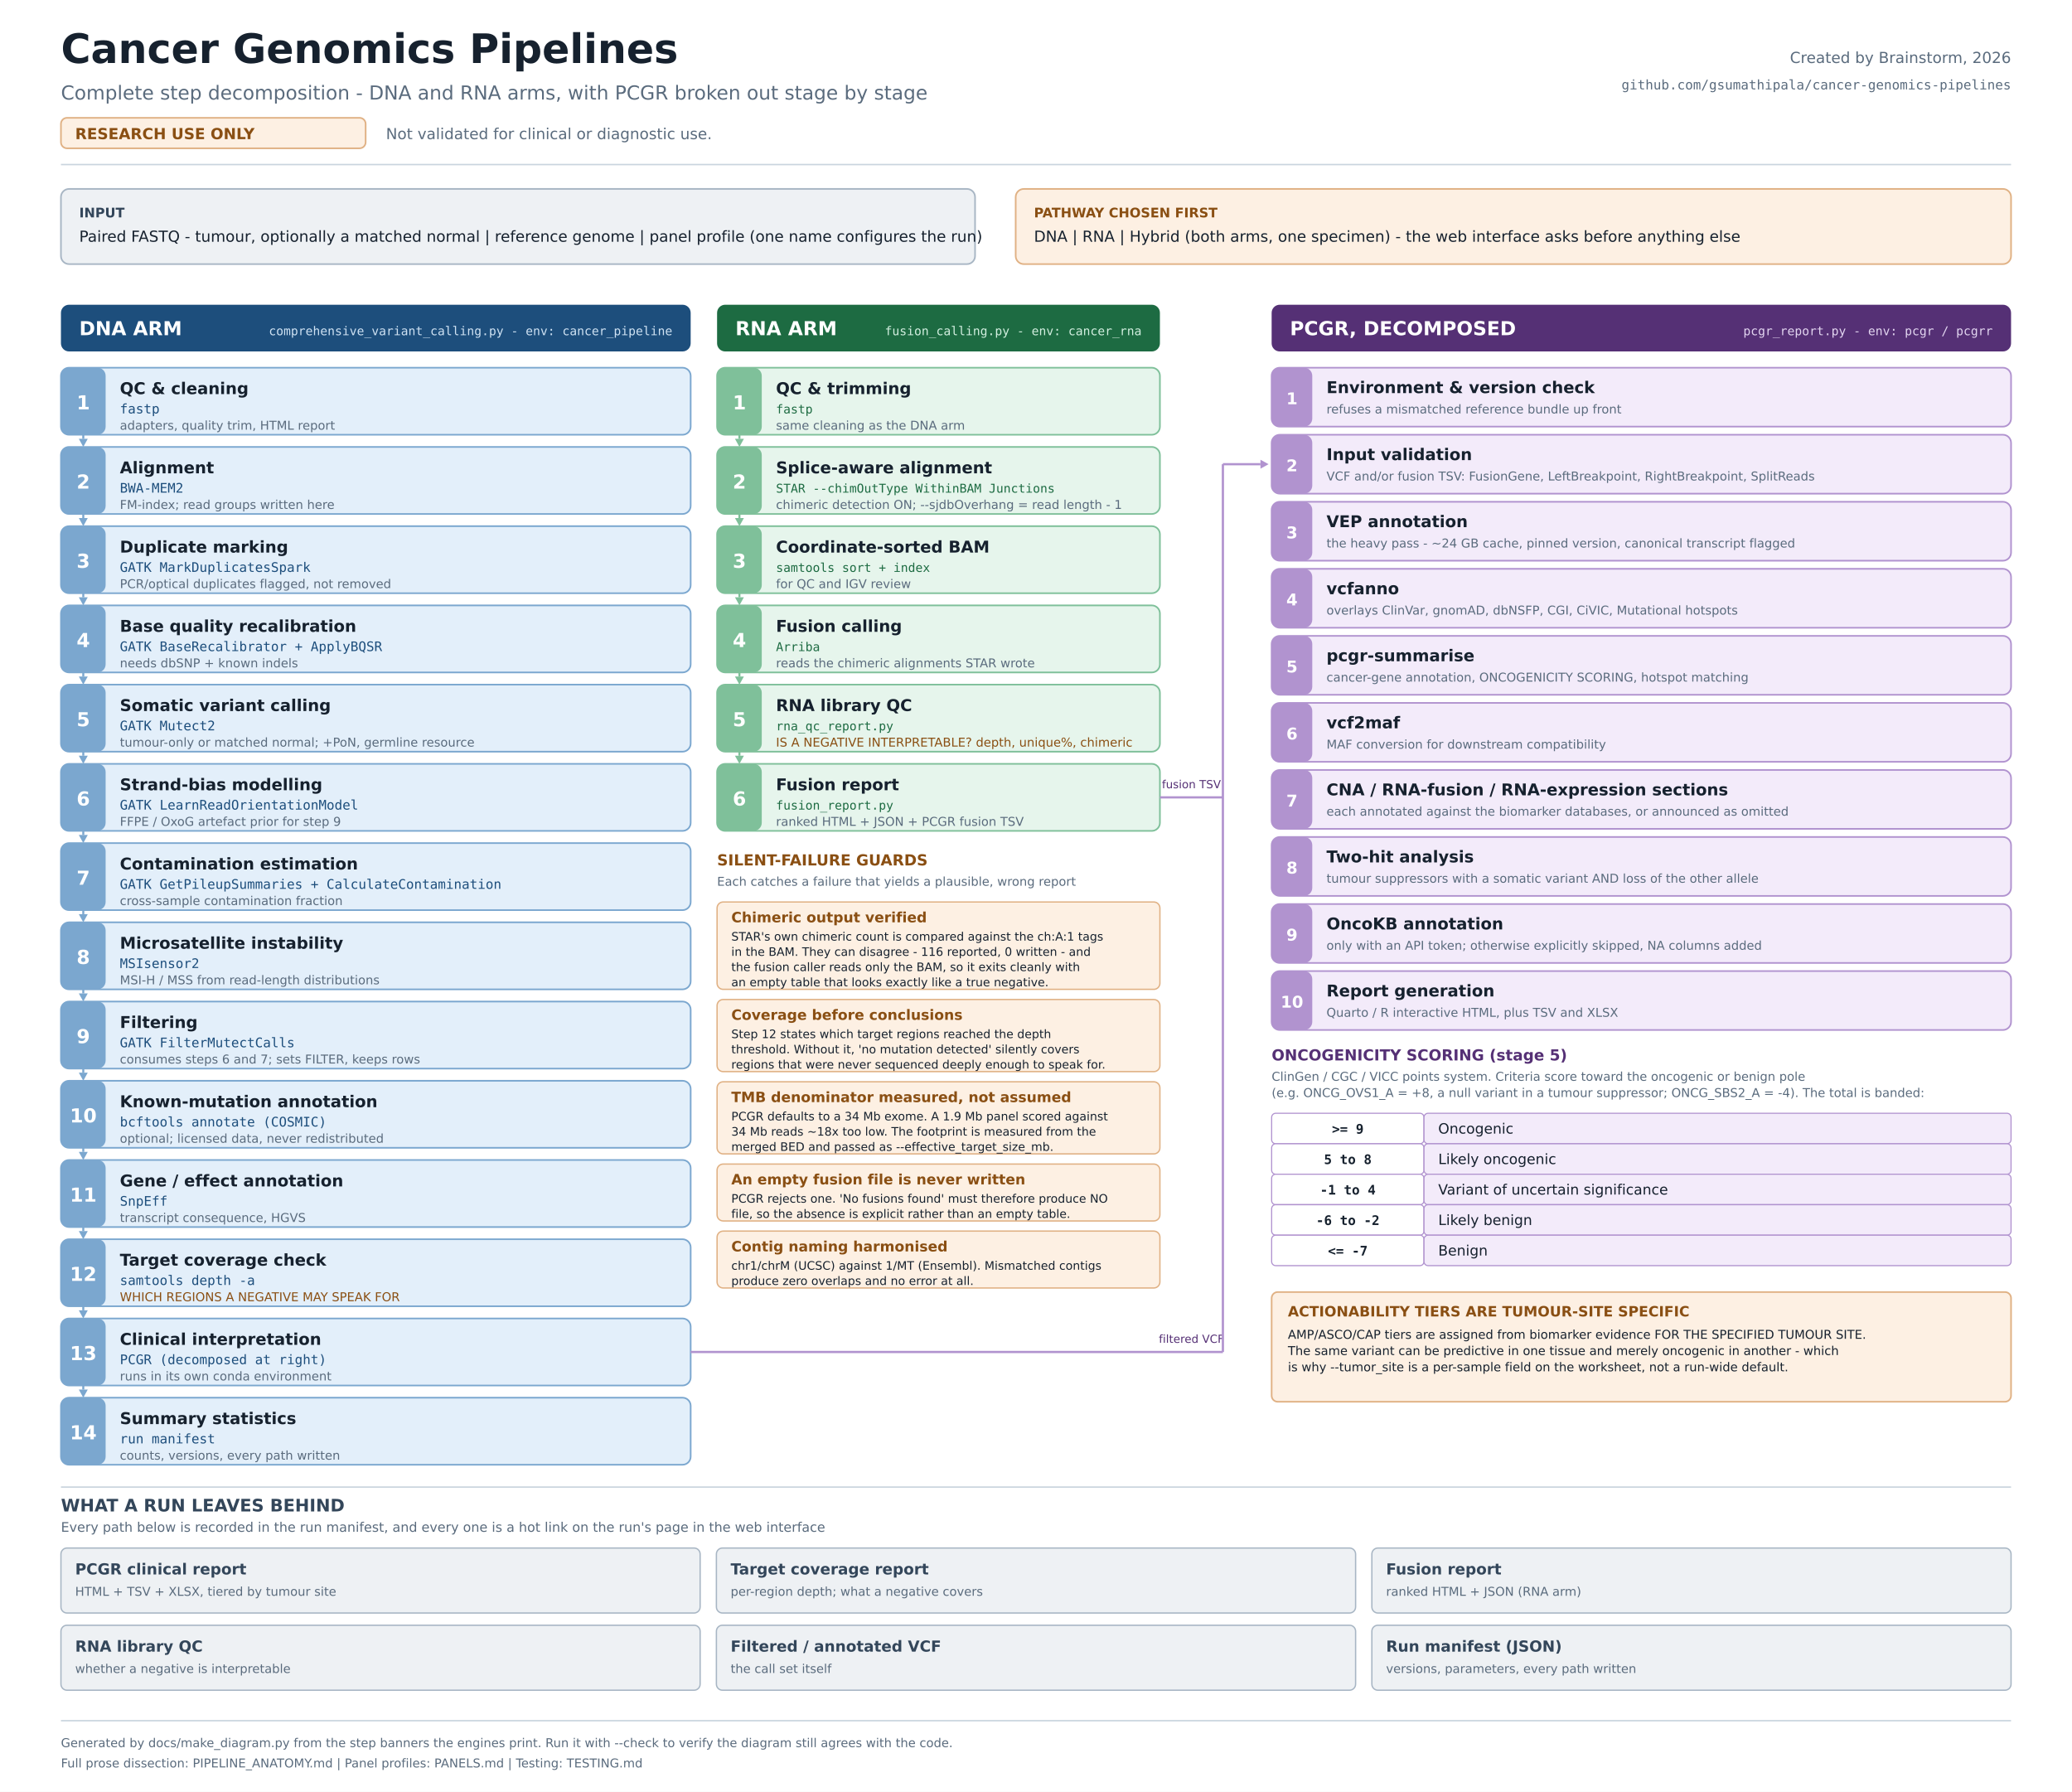
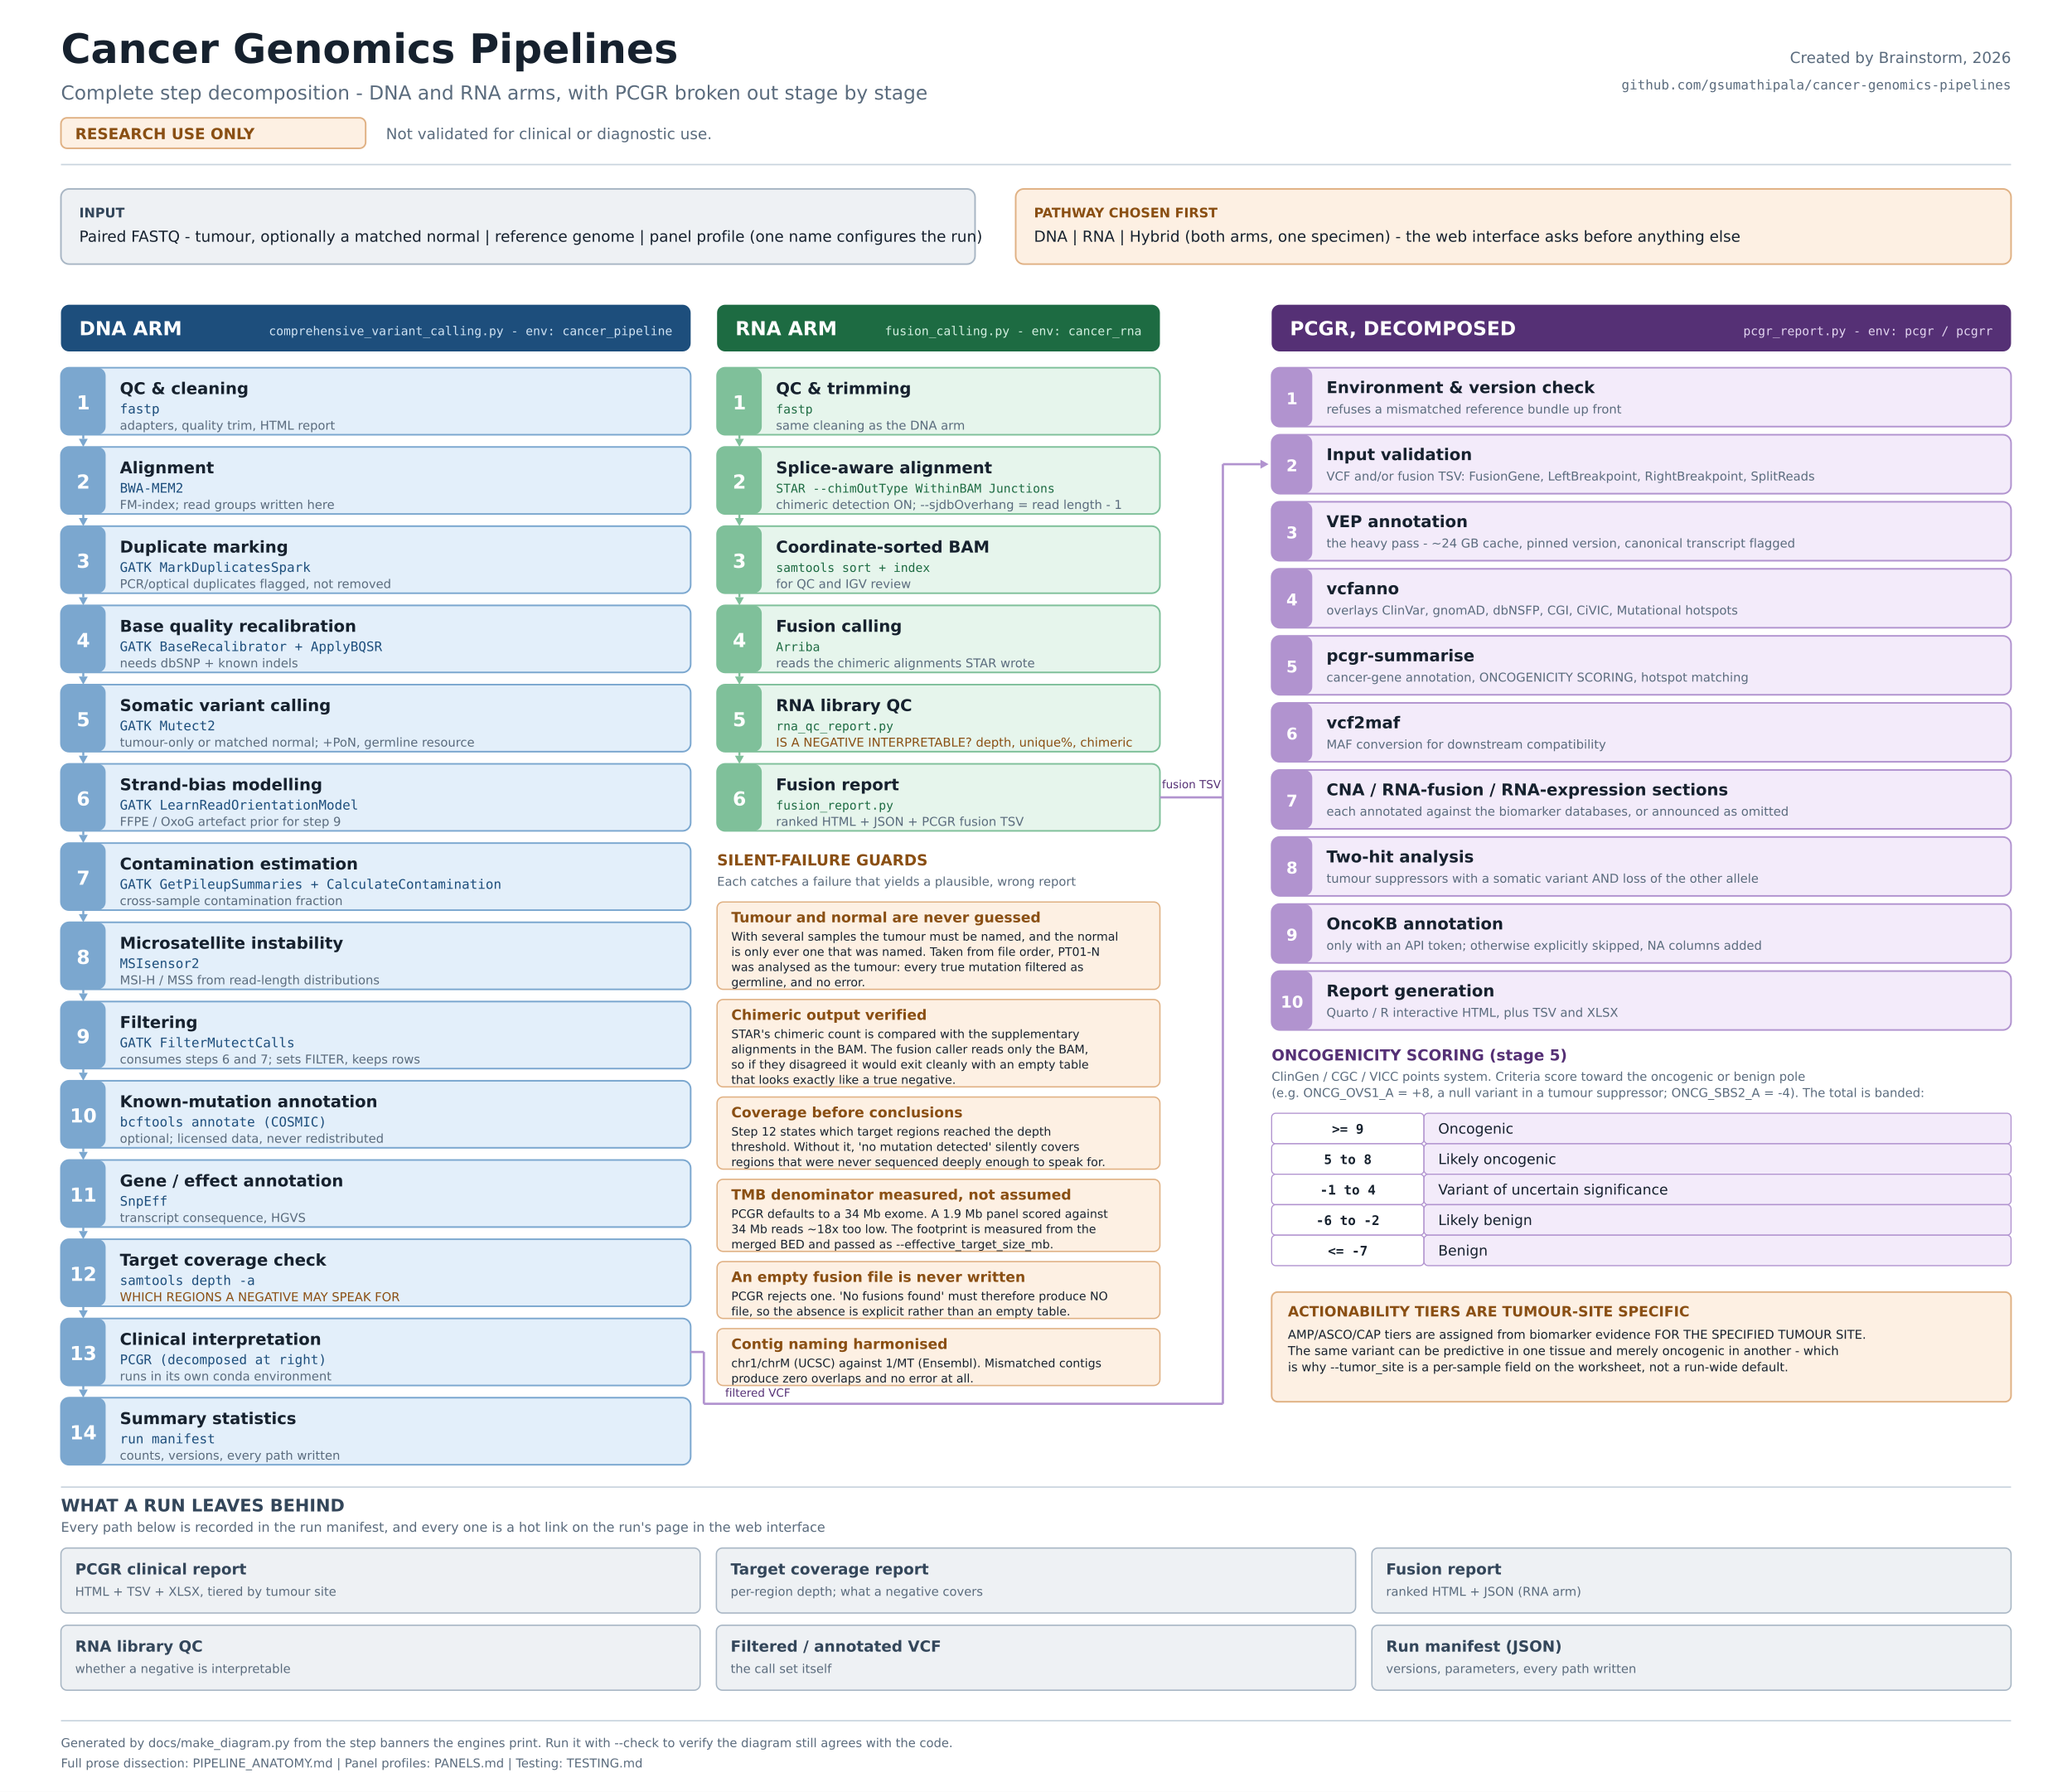
<svg xmlns="http://www.w3.org/2000/svg" width="2040" height="1764" viewBox="0 0 2040 1764" font-family="DejaVu Sans, Verdana, sans-serif">
  <rect x="0" y="0" width="2040" height="1764" rx="0" fill="#ffffff" stroke="#ffffff" stroke-width="0" />
  <text x="60" y="62" font-size="40" fill="#16212e" text-anchor="start" font-weight="bold">Cancer Genomics Pipelines</text>
  <text x="60" y="98" font-size="19" fill="#5a6b7d" text-anchor="start">Complete step decomposition - DNA and RNA arms, with PCGR broken out stage by stage</text>
  <rect x="60" y="116" width="300" height="30" rx="6" fill="#fdf0e3" stroke="#e0b184" stroke-width="1.6" />
  <text x="74" y="137" font-size="15" fill="#8a4f13" text-anchor="start" font-weight="bold">RESEARCH USE ONLY</text>
  <text x="380" y="137" font-size="15" fill="#5a6b7d" text-anchor="start">Not validated for clinical or diagnostic use.</text>
  <text x="1980" y="62" font-size="15" fill="#5a6b7d" text-anchor="end">Created by Brainstorm, 2026</text>
  <text x="1980" y="88" font-size="13" fill="#5a6b7d" text-anchor="end" font-family="DejaVu Sans Mono, monospace">github.com/gsumathipala/cancer-genomics-pipelines</text>
  <line x1="60" y1="162" x2="1980" y2="162" stroke="#c9d4de" stroke-width="1.4" />
  <rect x="60" y="186" width="900" height="74" rx="8" fill="#eef1f4" stroke="#a8b6c4" stroke-width="1.6" />
  <text x="78" y="214" font-size="13" fill="#33465a" text-anchor="start" font-weight="bold">INPUT</text>
  <text x="78" y="238" font-size="15" fill="#16212e" text-anchor="start">Paired FASTQ  -  tumour, optionally a matched normal  |  reference genome  |  panel profile (one name configures the run)</text>
  <rect x="1000" y="186" width="980" height="74" rx="8" fill="#fdf0e3" stroke="#e0b184" stroke-width="1.6" />
  <text x="1018" y="214" font-size="13" fill="#8a4f13" text-anchor="start" font-weight="bold">PATHWAY CHOSEN FIRST</text>
  <text x="1018" y="238" font-size="15" fill="#16212e" text-anchor="start">DNA  |  RNA  |  Hybrid (both arms, one specimen)   - the web interface asks before anything else</text>
  <rect x="60" y="300" width="620" height="46" rx="8" fill="#1d4e7c" stroke="#1d4e7c" stroke-width="0" />
  <text x="78" y="330" font-size="19" fill="#ffffff" text-anchor="start" font-weight="bold">DNA ARM</text>
  <text x="662" y="330" font-size="12" fill="#cfe2f3" text-anchor="end" font-family="DejaVu Sans Mono, monospace">comprehensive_variant_calling.py   -   env: cancer_pipeline</text>
  <rect x="706" y="300" width="436" height="46" rx="8" fill="#1d6b42" stroke="#1d6b42" stroke-width="0" />
  <text x="724" y="330" font-size="19" fill="#ffffff" text-anchor="start" font-weight="bold">RNA ARM</text>
  <text x="1124" y="330" font-size="12" fill="#d3efe0" text-anchor="end" font-family="DejaVu Sans Mono, monospace">fusion_calling.py   -   env: cancer_rna</text>
  <rect x="1252" y="300" width="728" height="46" rx="8" fill="#553075" stroke="#553075" stroke-width="0" />
  <text x="1270" y="330" font-size="19" fill="#ffffff" text-anchor="start" font-weight="bold">PCGR, DECOMPOSED</text>
  <text x="1962" y="330" font-size="12" fill="#e2d5f0" text-anchor="end" font-family="DejaVu Sans Mono, monospace">pcgr_report.py   -   env: pcgr / pcgrr</text>
  <rect x="60" y="362" width="620" height="66" rx="8" fill="#e3effa" stroke="#7ba7cf" stroke-width="1.6" />
  <rect x="60" y="362" width="44" height="66" rx="8" fill="#7ba7cf" stroke="#7ba7cf" stroke-width="0" />
  <text x="82" y="403" font-size="19" fill="#ffffff" text-anchor="middle" font-weight="bold">1</text>
  <text x="118" y="388" font-size="16" fill="#16212e" text-anchor="start" font-weight="bold">QC &amp; cleaning</text>
  <text x="118" y="407" font-size="13" fill="#1d4e7c" text-anchor="start" font-family="DejaVu Sans Mono, monospace">fastp</text>
  <text x="118" y="423" font-size="12" fill="#5a6b7d" text-anchor="start">adapters, quality trim, HTML report</text>
  <line x1="82" y1="428" x2="82.0" y2="432.0" stroke="#7ba7cf" stroke-width="2.0" />
  <polygon points="82,440 77.6,432.0 86.4,432.0" fill="#7ba7cf" />
  <rect x="60" y="440" width="620" height="66" rx="8" fill="#e3effa" stroke="#7ba7cf" stroke-width="1.6" />
  <rect x="60" y="440" width="44" height="66" rx="8" fill="#7ba7cf" stroke="#7ba7cf" stroke-width="0" />
  <text x="82" y="481" font-size="19" fill="#ffffff" text-anchor="middle" font-weight="bold">2</text>
  <text x="118" y="466" font-size="16" fill="#16212e" text-anchor="start" font-weight="bold">Alignment</text>
  <text x="118" y="485" font-size="13" fill="#1d4e7c" text-anchor="start" font-family="DejaVu Sans Mono, monospace">BWA-MEM2</text>
  <text x="118" y="501" font-size="12" fill="#5a6b7d" text-anchor="start">FM-index; read groups written here</text>
  <line x1="82" y1="506" x2="82.0" y2="510.0" stroke="#7ba7cf" stroke-width="2.0" />
  <polygon points="82,518 77.6,510.0 86.4,510.0" fill="#7ba7cf" />
  <rect x="60" y="518" width="620" height="66" rx="8" fill="#e3effa" stroke="#7ba7cf" stroke-width="1.6" />
  <rect x="60" y="518" width="44" height="66" rx="8" fill="#7ba7cf" stroke="#7ba7cf" stroke-width="0" />
  <text x="82" y="559" font-size="19" fill="#ffffff" text-anchor="middle" font-weight="bold">3</text>
  <text x="118" y="544" font-size="16" fill="#16212e" text-anchor="start" font-weight="bold">Duplicate marking</text>
  <text x="118" y="563" font-size="13" fill="#1d4e7c" text-anchor="start" font-family="DejaVu Sans Mono, monospace">GATK MarkDuplicatesSpark</text>
  <text x="118" y="579" font-size="12" fill="#5a6b7d" text-anchor="start">PCR/optical duplicates flagged, not removed</text>
  <line x1="82" y1="584" x2="82.0" y2="588.0" stroke="#7ba7cf" stroke-width="2.0" />
  <polygon points="82,596 77.6,588.0 86.4,588.0" fill="#7ba7cf" />
  <rect x="60" y="596" width="620" height="66" rx="8" fill="#e3effa" stroke="#7ba7cf" stroke-width="1.6" />
  <rect x="60" y="596" width="44" height="66" rx="8" fill="#7ba7cf" stroke="#7ba7cf" stroke-width="0" />
  <text x="82" y="637" font-size="19" fill="#ffffff" text-anchor="middle" font-weight="bold">4</text>
  <text x="118" y="622" font-size="16" fill="#16212e" text-anchor="start" font-weight="bold">Base quality recalibration</text>
  <text x="118" y="641" font-size="13" fill="#1d4e7c" text-anchor="start" font-family="DejaVu Sans Mono, monospace">GATK BaseRecalibrator + ApplyBQSR</text>
  <text x="118" y="657" font-size="12" fill="#5a6b7d" text-anchor="start">needs dbSNP + known indels</text>
  <line x1="82" y1="662" x2="82.0" y2="666.0" stroke="#7ba7cf" stroke-width="2.0" />
  <polygon points="82,674 77.6,666.0 86.4,666.0" fill="#7ba7cf" />
  <rect x="60" y="674" width="620" height="66" rx="8" fill="#e3effa" stroke="#7ba7cf" stroke-width="1.6" />
  <rect x="60" y="674" width="44" height="66" rx="8" fill="#7ba7cf" stroke="#7ba7cf" stroke-width="0" />
  <text x="82" y="715" font-size="19" fill="#ffffff" text-anchor="middle" font-weight="bold">5</text>
  <text x="118" y="700" font-size="16" fill="#16212e" text-anchor="start" font-weight="bold">Somatic variant calling</text>
  <text x="118" y="719" font-size="13" fill="#1d4e7c" text-anchor="start" font-family="DejaVu Sans Mono, monospace">GATK Mutect2</text>
  <text x="118" y="735" font-size="12" fill="#5a6b7d" text-anchor="start">tumour-only or matched normal; +PoN, germline resource</text>
  <line x1="82" y1="740" x2="82.0" y2="744.0" stroke="#7ba7cf" stroke-width="2.0" />
  <polygon points="82,752 77.6,744.0 86.4,744.0" fill="#7ba7cf" />
  <rect x="60" y="752" width="620" height="66" rx="8" fill="#e3effa" stroke="#7ba7cf" stroke-width="1.6" />
  <rect x="60" y="752" width="44" height="66" rx="8" fill="#7ba7cf" stroke="#7ba7cf" stroke-width="0" />
  <text x="82" y="793" font-size="19" fill="#ffffff" text-anchor="middle" font-weight="bold">6</text>
  <text x="118" y="778" font-size="16" fill="#16212e" text-anchor="start" font-weight="bold">Strand-bias modelling</text>
  <text x="118" y="797" font-size="13" fill="#1d4e7c" text-anchor="start" font-family="DejaVu Sans Mono, monospace">GATK LearnReadOrientationModel</text>
  <text x="118" y="813" font-size="12" fill="#5a6b7d" text-anchor="start">FFPE / OxoG artefact prior for step 9</text>
  <line x1="82" y1="818" x2="82.0" y2="822.0" stroke="#7ba7cf" stroke-width="2.0" />
  <polygon points="82,830 77.6,822.0 86.4,822.0" fill="#7ba7cf" />
  <rect x="60" y="830" width="620" height="66" rx="8" fill="#e3effa" stroke="#7ba7cf" stroke-width="1.6" />
  <rect x="60" y="830" width="44" height="66" rx="8" fill="#7ba7cf" stroke="#7ba7cf" stroke-width="0" />
  <text x="82" y="871" font-size="19" fill="#ffffff" text-anchor="middle" font-weight="bold">7</text>
  <text x="118" y="856" font-size="16" fill="#16212e" text-anchor="start" font-weight="bold">Contamination estimation</text>
  <text x="118" y="875" font-size="13" fill="#1d4e7c" text-anchor="start" font-family="DejaVu Sans Mono, monospace">GATK GetPileupSummaries + CalculateContamination</text>
  <text x="118" y="891" font-size="12" fill="#5a6b7d" text-anchor="start">cross-sample contamination fraction</text>
  <line x1="82" y1="896" x2="82.0" y2="900.0" stroke="#7ba7cf" stroke-width="2.0" />
  <polygon points="82,908 77.6,900.0 86.4,900.0" fill="#7ba7cf" />
  <rect x="60" y="908" width="620" height="66" rx="8" fill="#e3effa" stroke="#7ba7cf" stroke-width="1.6" />
  <rect x="60" y="908" width="44" height="66" rx="8" fill="#7ba7cf" stroke="#7ba7cf" stroke-width="0" />
  <text x="82" y="949" font-size="19" fill="#ffffff" text-anchor="middle" font-weight="bold">8</text>
  <text x="118" y="934" font-size="16" fill="#16212e" text-anchor="start" font-weight="bold">Microsatellite instability</text>
  <text x="118" y="953" font-size="13" fill="#1d4e7c" text-anchor="start" font-family="DejaVu Sans Mono, monospace">MSIsensor2</text>
  <text x="118" y="969" font-size="12" fill="#5a6b7d" text-anchor="start">MSI-H / MSS from read-length distributions</text>
  <line x1="82" y1="974" x2="82.0" y2="978.0" stroke="#7ba7cf" stroke-width="2.0" />
  <polygon points="82,986 77.6,978.0 86.4,978.0" fill="#7ba7cf" />
  <rect x="60" y="986" width="620" height="66" rx="8" fill="#e3effa" stroke="#7ba7cf" stroke-width="1.6" />
  <rect x="60" y="986" width="44" height="66" rx="8" fill="#7ba7cf" stroke="#7ba7cf" stroke-width="0" />
  <text x="82" y="1027" font-size="19" fill="#ffffff" text-anchor="middle" font-weight="bold">9</text>
  <text x="118" y="1012" font-size="16" fill="#16212e" text-anchor="start" font-weight="bold">Filtering</text>
  <text x="118" y="1031" font-size="13" fill="#1d4e7c" text-anchor="start" font-family="DejaVu Sans Mono, monospace">GATK FilterMutectCalls</text>
  <text x="118" y="1047" font-size="12" fill="#5a6b7d" text-anchor="start">consumes steps 6 and 7; sets FILTER, keeps rows</text>
  <line x1="82" y1="1052" x2="82.0" y2="1056.0" stroke="#7ba7cf" stroke-width="2.0" />
  <polygon points="82,1064 77.6,1056.0 86.4,1056.0" fill="#7ba7cf" />
  <rect x="60" y="1064" width="620" height="66" rx="8" fill="#e3effa" stroke="#7ba7cf" stroke-width="1.6" />
  <rect x="60" y="1064" width="44" height="66" rx="8" fill="#7ba7cf" stroke="#7ba7cf" stroke-width="0" />
  <text x="82" y="1105" font-size="19" fill="#ffffff" text-anchor="middle" font-weight="bold">10</text>
  <text x="118" y="1090" font-size="16" fill="#16212e" text-anchor="start" font-weight="bold">Known-mutation annotation</text>
  <text x="118" y="1109" font-size="13" fill="#1d4e7c" text-anchor="start" font-family="DejaVu Sans Mono, monospace">bcftools annotate  (COSMIC)</text>
  <text x="118" y="1125" font-size="12" fill="#5a6b7d" text-anchor="start">optional; licensed data, never redistributed</text>
  <line x1="82" y1="1130" x2="82.0" y2="1134.0" stroke="#7ba7cf" stroke-width="2.0" />
  <polygon points="82,1142 77.6,1134.0 86.4,1134.0" fill="#7ba7cf" />
  <rect x="60" y="1142" width="620" height="66" rx="8" fill="#e3effa" stroke="#7ba7cf" stroke-width="1.6" />
  <rect x="60" y="1142" width="44" height="66" rx="8" fill="#7ba7cf" stroke="#7ba7cf" stroke-width="0" />
  <text x="82" y="1183" font-size="19" fill="#ffffff" text-anchor="middle" font-weight="bold">11</text>
  <text x="118" y="1168" font-size="16" fill="#16212e" text-anchor="start" font-weight="bold">Gene / effect annotation</text>
  <text x="118" y="1187" font-size="13" fill="#1d4e7c" text-anchor="start" font-family="DejaVu Sans Mono, monospace">SnpEff</text>
  <text x="118" y="1203" font-size="12" fill="#5a6b7d" text-anchor="start">transcript consequence, HGVS</text>
  <line x1="82" y1="1208" x2="82.0" y2="1212.0" stroke="#7ba7cf" stroke-width="2.0" />
  <polygon points="82,1220 77.6,1212.0 86.4,1212.0" fill="#7ba7cf" />
  <rect x="60" y="1220" width="620" height="66" rx="8" fill="#e3effa" stroke="#7ba7cf" stroke-width="1.6" />
  <rect x="60" y="1220" width="44" height="66" rx="8" fill="#7ba7cf" stroke="#7ba7cf" stroke-width="0" />
  <text x="82" y="1261" font-size="19" fill="#ffffff" text-anchor="middle" font-weight="bold">12</text>
  <text x="118" y="1246" font-size="16" fill="#16212e" text-anchor="start" font-weight="bold">Target coverage check</text>
  <text x="118" y="1265" font-size="13" fill="#1d4e7c" text-anchor="start" font-family="DejaVu Sans Mono, monospace">samtools depth -a</text>
  <text x="118" y="1281" font-size="12" fill="#8a4f13" text-anchor="start">WHICH REGIONS A NEGATIVE MAY SPEAK FOR</text>
  <line x1="82" y1="1286" x2="82.0" y2="1290.0" stroke="#7ba7cf" stroke-width="2.0" />
  <polygon points="82,1298 77.6,1290.0 86.4,1290.0" fill="#7ba7cf" />
  <rect x="60" y="1298" width="620" height="66" rx="8" fill="#e3effa" stroke="#7ba7cf" stroke-width="1.6" />
  <rect x="60" y="1298" width="44" height="66" rx="8" fill="#7ba7cf" stroke="#7ba7cf" stroke-width="0" />
  <text x="82" y="1339" font-size="19" fill="#ffffff" text-anchor="middle" font-weight="bold">13</text>
  <text x="118" y="1324" font-size="16" fill="#16212e" text-anchor="start" font-weight="bold">Clinical interpretation</text>
  <text x="118" y="1343" font-size="13" fill="#1d4e7c" text-anchor="start" font-family="DejaVu Sans Mono, monospace">PCGR      (decomposed at right)</text>
  <text x="118" y="1359" font-size="12" fill="#5a6b7d" text-anchor="start">runs in its own conda environment</text>
  <line x1="82" y1="1364" x2="82.0" y2="1368.0" stroke="#7ba7cf" stroke-width="2.0" />
  <polygon points="82,1376 77.6,1368.0 86.4,1368.0" fill="#7ba7cf" />
  <rect x="60" y="1376" width="620" height="66" rx="8" fill="#e3effa" stroke="#7ba7cf" stroke-width="1.6" />
  <rect x="60" y="1376" width="44" height="66" rx="8" fill="#7ba7cf" stroke="#7ba7cf" stroke-width="0" />
  <text x="82" y="1417" font-size="19" fill="#ffffff" text-anchor="middle" font-weight="bold">14</text>
  <text x="118" y="1402" font-size="16" fill="#16212e" text-anchor="start" font-weight="bold">Summary statistics</text>
  <text x="118" y="1421" font-size="13" fill="#1d4e7c" text-anchor="start" font-family="DejaVu Sans Mono, monospace">run manifest</text>
  <text x="118" y="1437" font-size="12" fill="#5a6b7d" text-anchor="start">counts, versions, every path written</text>
  <rect x="706" y="362" width="436" height="66" rx="8" fill="#e6f5ec" stroke="#7fc09a" stroke-width="1.6" />
  <rect x="706" y="362" width="44" height="66" rx="8" fill="#7fc09a" stroke="#7fc09a" stroke-width="0" />
  <text x="728" y="403" font-size="19" fill="#ffffff" text-anchor="middle" font-weight="bold">1</text>
  <text x="764" y="388" font-size="16" fill="#16212e" text-anchor="start" font-weight="bold">QC &amp; trimming</text>
  <text x="764" y="407" font-size="12" fill="#1d6b42" text-anchor="start" font-family="DejaVu Sans Mono, monospace">fastp</text>
  <text x="764" y="423" font-size="12" fill="#5a6b7d" text-anchor="start">same cleaning as the DNA arm</text>
  <line x1="728" y1="428" x2="728.0" y2="432.0" stroke="#7fc09a" stroke-width="2.0" />
  <polygon points="728,440 723.6,432.0 732.4,432.0" fill="#7fc09a" />
  <rect x="706" y="440" width="436" height="66" rx="8" fill="#e6f5ec" stroke="#7fc09a" stroke-width="1.6" />
  <rect x="706" y="440" width="44" height="66" rx="8" fill="#7fc09a" stroke="#7fc09a" stroke-width="0" />
  <text x="728" y="481" font-size="19" fill="#ffffff" text-anchor="middle" font-weight="bold">2</text>
  <text x="764" y="466" font-size="16" fill="#16212e" text-anchor="start" font-weight="bold">Splice-aware alignment</text>
  <text x="764" y="485" font-size="12" fill="#1d6b42" text-anchor="start" font-family="DejaVu Sans Mono, monospace">STAR  --chimOutType WithinBAM Junctions</text>
  <text x="764" y="501" font-size="12" fill="#5a6b7d" text-anchor="start">chimeric detection ON; --sjdbOverhang = read length - 1</text>
  <line x1="728" y1="506" x2="728.0" y2="510.0" stroke="#7fc09a" stroke-width="2.0" />
  <polygon points="728,518 723.6,510.0 732.4,510.0" fill="#7fc09a" />
  <rect x="706" y="518" width="436" height="66" rx="8" fill="#e6f5ec" stroke="#7fc09a" stroke-width="1.6" />
  <rect x="706" y="518" width="44" height="66" rx="8" fill="#7fc09a" stroke="#7fc09a" stroke-width="0" />
  <text x="728" y="559" font-size="19" fill="#ffffff" text-anchor="middle" font-weight="bold">3</text>
  <text x="764" y="544" font-size="16" fill="#16212e" text-anchor="start" font-weight="bold">Coordinate-sorted BAM</text>
  <text x="764" y="563" font-size="12" fill="#1d6b42" text-anchor="start" font-family="DejaVu Sans Mono, monospace">samtools sort + index</text>
  <text x="764" y="579" font-size="12" fill="#5a6b7d" text-anchor="start">for QC and IGV review</text>
  <line x1="728" y1="584" x2="728.0" y2="588.0" stroke="#7fc09a" stroke-width="2.0" />
  <polygon points="728,596 723.6,588.0 732.4,588.0" fill="#7fc09a" />
  <rect x="706" y="596" width="436" height="66" rx="8" fill="#e6f5ec" stroke="#7fc09a" stroke-width="1.6" />
  <rect x="706" y="596" width="44" height="66" rx="8" fill="#7fc09a" stroke="#7fc09a" stroke-width="0" />
  <text x="728" y="637" font-size="19" fill="#ffffff" text-anchor="middle" font-weight="bold">4</text>
  <text x="764" y="622" font-size="16" fill="#16212e" text-anchor="start" font-weight="bold">Fusion calling</text>
  <text x="764" y="641" font-size="12" fill="#1d6b42" text-anchor="start" font-family="DejaVu Sans Mono, monospace">Arriba</text>
  <text x="764" y="657" font-size="12" fill="#5a6b7d" text-anchor="start">reads the chimeric alignments STAR wrote</text>
  <line x1="728" y1="662" x2="728.0" y2="666.0" stroke="#7fc09a" stroke-width="2.0" />
  <polygon points="728,674 723.6,666.0 732.4,666.0" fill="#7fc09a" />
  <rect x="706" y="674" width="436" height="66" rx="8" fill="#e6f5ec" stroke="#7fc09a" stroke-width="1.6" />
  <rect x="706" y="674" width="44" height="66" rx="8" fill="#7fc09a" stroke="#7fc09a" stroke-width="0" />
  <text x="728" y="715" font-size="19" fill="#ffffff" text-anchor="middle" font-weight="bold">5</text>
  <text x="764" y="700" font-size="16" fill="#16212e" text-anchor="start" font-weight="bold">RNA library QC</text>
  <text x="764" y="719" font-size="12" fill="#1d6b42" text-anchor="start" font-family="DejaVu Sans Mono, monospace">rna_qc_report.py</text>
  <text x="764" y="735" font-size="12" fill="#8a4f13" text-anchor="start">IS A NEGATIVE INTERPRETABLE? depth, unique%, chimeric</text>
  <line x1="728" y1="740" x2="728.0" y2="744.0" stroke="#7fc09a" stroke-width="2.0" />
  <polygon points="728,752 723.6,744.0 732.4,744.0" fill="#7fc09a" />
  <rect x="706" y="752" width="436" height="66" rx="8" fill="#e6f5ec" stroke="#7fc09a" stroke-width="1.6" />
  <rect x="706" y="752" width="44" height="66" rx="8" fill="#7fc09a" stroke="#7fc09a" stroke-width="0" />
  <text x="728" y="793" font-size="19" fill="#ffffff" text-anchor="middle" font-weight="bold">6</text>
  <text x="764" y="778" font-size="16" fill="#16212e" text-anchor="start" font-weight="bold">Fusion report</text>
  <text x="764" y="797" font-size="12" fill="#1d6b42" text-anchor="start" font-family="DejaVu Sans Mono, monospace">fusion_report.py</text>
  <text x="764" y="813" font-size="12" fill="#5a6b7d" text-anchor="start">ranked HTML + JSON + PCGR fusion TSV</text>
  <text x="706" y="852" font-size="15" fill="#8a4f13" text-anchor="start" font-weight="bold">SILENT-FAILURE GUARDS</text>
  <text x="706" y="872" font-size="12" fill="#5a6b7d" text-anchor="start">Each catches a failure that yields a plausible, wrong report</text>
  <rect x="706" y="888" width="436" height="86" rx="6" fill="#fdf0e3" stroke="#e0b184" stroke-width="1.3" />
-   <text x="720" y="908" font-size="14" fill="#8a4f13" text-anchor="start" font-weight="bold">Chimeric output verified</text>
-   <text x="720" y="926" font-size="11.5" fill="#16212e" text-anchor="start">STAR's own chimeric count is compared against the ch:A:1 tags</text>
-   <text x="720" y="941" font-size="11.5" fill="#16212e" text-anchor="start">in the BAM. They can disagree - 116 reported, 0 written - and</text>
-   <text x="720" y="956" font-size="11.5" fill="#16212e" text-anchor="start">the fusion caller reads only the BAM, so it exits cleanly with</text>
-   <text x="720" y="971" font-size="11.5" fill="#16212e" text-anchor="start">an empty table that looks exactly like a true negative.</text>
-   <rect x="706" y="984" width="436" height="71" rx="6" fill="#fdf0e3" stroke="#e0b184" stroke-width="1.3" />
-   <text x="720" y="1004" font-size="14" fill="#8a4f13" text-anchor="start" font-weight="bold">Coverage before conclusions</text>
-   <text x="720" y="1022" font-size="11.5" fill="#16212e" text-anchor="start">Step 12 states which target regions reached the depth</text>
-   <text x="720" y="1037" font-size="11.5" fill="#16212e" text-anchor="start">threshold. Without it, 'no mutation detected' silently covers</text>
-   <text x="720" y="1052" font-size="11.5" fill="#16212e" text-anchor="start">regions that were never sequenced deeply enough to speak for.</text>
-   <rect x="706" y="1065" width="436" height="71" rx="6" fill="#fdf0e3" stroke="#e0b184" stroke-width="1.3" />
-   <text x="720" y="1085" font-size="14" fill="#8a4f13" text-anchor="start" font-weight="bold">TMB denominator measured, not assumed</text>
-   <text x="720" y="1103" font-size="11.5" fill="#16212e" text-anchor="start">PCGR defaults to a 34 Mb exome. A 1.9 Mb panel scored against</text>
-   <text x="720" y="1118" font-size="11.5" fill="#16212e" text-anchor="start">34 Mb reads ~18x too low. The footprint is measured from the</text>
-   <text x="720" y="1133" font-size="11.5" fill="#16212e" text-anchor="start">merged BED and passed as --effective_target_size_mb.</text>
-   <rect x="706" y="1146" width="436" height="56" rx="6" fill="#fdf0e3" stroke="#e0b184" stroke-width="1.3" />
-   <text x="720" y="1166" font-size="14" fill="#8a4f13" text-anchor="start" font-weight="bold">An empty fusion file is never written</text>
-   <text x="720" y="1184" font-size="11.5" fill="#16212e" text-anchor="start">PCGR rejects one. 'No fusions found' must therefore produce NO</text>
-   <text x="720" y="1199" font-size="11.5" fill="#16212e" text-anchor="start">file, so the absence is explicit rather than an empty table.</text>
-   <rect x="706" y="1212" width="436" height="56" rx="6" fill="#fdf0e3" stroke="#e0b184" stroke-width="1.3" />
-   <text x="720" y="1232" font-size="14" fill="#8a4f13" text-anchor="start" font-weight="bold">Contig naming harmonised</text>
-   <text x="720" y="1250" font-size="11.5" fill="#16212e" text-anchor="start">chr1/chrM (UCSC) against 1/MT (Ensembl). Mismatched contigs</text>
-   <text x="720" y="1265" font-size="11.5" fill="#16212e" text-anchor="start">produce zero overlaps and no error at all.</text>
+   <text x="720" y="908" font-size="14" fill="#8a4f13" text-anchor="start" font-weight="bold">Tumour and normal are never guessed</text>
+   <text x="720" y="926" font-size="11.5" fill="#16212e" text-anchor="start">With several samples the tumour must be named, and the normal</text>
+   <text x="720" y="941" font-size="11.5" fill="#16212e" text-anchor="start">is only ever one that was named. Taken from file order, PT01-N</text>
+   <text x="720" y="956" font-size="11.5" fill="#16212e" text-anchor="start">was analysed as the tumour: every true mutation filtered as</text>
+   <text x="720" y="971" font-size="11.5" fill="#16212e" text-anchor="start">germline, and no error.</text>
+   <rect x="706" y="984" width="436" height="86" rx="6" fill="#fdf0e3" stroke="#e0b184" stroke-width="1.3" />
+   <text x="720" y="1004" font-size="14" fill="#8a4f13" text-anchor="start" font-weight="bold">Chimeric output verified</text>
+   <text x="720" y="1022" font-size="11.5" fill="#16212e" text-anchor="start">STAR's chimeric count is compared with the supplementary</text>
+   <text x="720" y="1037" font-size="11.5" fill="#16212e" text-anchor="start">alignments in the BAM. The fusion caller reads only the BAM,</text>
+   <text x="720" y="1052" font-size="11.5" fill="#16212e" text-anchor="start">so if they disagreed it would exit cleanly with an empty table</text>
+   <text x="720" y="1067" font-size="11.5" fill="#16212e" text-anchor="start">that looks exactly like a true negative.</text>
+   <rect x="706" y="1080" width="436" height="71" rx="6" fill="#fdf0e3" stroke="#e0b184" stroke-width="1.3" />
+   <text x="720" y="1100" font-size="14" fill="#8a4f13" text-anchor="start" font-weight="bold">Coverage before conclusions</text>
+   <text x="720" y="1118" font-size="11.5" fill="#16212e" text-anchor="start">Step 12 states which target regions reached the depth</text>
+   <text x="720" y="1133" font-size="11.5" fill="#16212e" text-anchor="start">threshold. Without it, 'no mutation detected' silently covers</text>
+   <text x="720" y="1148" font-size="11.5" fill="#16212e" text-anchor="start">regions that were never sequenced deeply enough to speak for.</text>
+   <rect x="706" y="1161" width="436" height="71" rx="6" fill="#fdf0e3" stroke="#e0b184" stroke-width="1.3" />
+   <text x="720" y="1181" font-size="14" fill="#8a4f13" text-anchor="start" font-weight="bold">TMB denominator measured, not assumed</text>
+   <text x="720" y="1199" font-size="11.5" fill="#16212e" text-anchor="start">PCGR defaults to a 34 Mb exome. A 1.9 Mb panel scored against</text>
+   <text x="720" y="1214" font-size="11.5" fill="#16212e" text-anchor="start">34 Mb reads ~18x too low. The footprint is measured from the</text>
+   <text x="720" y="1229" font-size="11.5" fill="#16212e" text-anchor="start">merged BED and passed as --effective_target_size_mb.</text>
+   <rect x="706" y="1242" width="436" height="56" rx="6" fill="#fdf0e3" stroke="#e0b184" stroke-width="1.3" />
+   <text x="720" y="1262" font-size="14" fill="#8a4f13" text-anchor="start" font-weight="bold">An empty fusion file is never written</text>
+   <text x="720" y="1280" font-size="11.5" fill="#16212e" text-anchor="start">PCGR rejects one. 'No fusions found' must therefore produce NO</text>
+   <text x="720" y="1295" font-size="11.5" fill="#16212e" text-anchor="start">file, so the absence is explicit rather than an empty table.</text>
+   <rect x="706" y="1308" width="436" height="56" rx="6" fill="#fdf0e3" stroke="#e0b184" stroke-width="1.3" />
+   <text x="720" y="1328" font-size="14" fill="#8a4f13" text-anchor="start" font-weight="bold">Contig naming harmonised</text>
+   <text x="720" y="1346" font-size="11.5" fill="#16212e" text-anchor="start">chr1/chrM (UCSC) against 1/MT (Ensembl). Mismatched contigs</text>
+   <text x="720" y="1361" font-size="11.5" fill="#16212e" text-anchor="start">produce zero overlaps and no error at all.</text>
  <rect x="1252" y="362" width="728" height="58" rx="8" fill="#f3ebfa" stroke="#b193cf" stroke-width="1.6" />
  <rect x="1252" y="362" width="40" height="58" rx="8" fill="#b193cf" stroke="#b193cf" stroke-width="0" />
  <text x="1272" y="398" font-size="16" fill="#ffffff" text-anchor="middle" font-weight="bold">1</text>
  <text x="1306" y="387" font-size="16" fill="#16212e" text-anchor="start" font-weight="bold">Environment &amp; version check</text>
  <text x="1306" y="407" font-size="12" fill="#5a6b7d" text-anchor="start">refuses a mismatched reference bundle up front</text>
  <rect x="1252" y="428" width="728" height="58" rx="8" fill="#f3ebfa" stroke="#b193cf" stroke-width="1.6" />
  <rect x="1252" y="428" width="40" height="58" rx="8" fill="#b193cf" stroke="#b193cf" stroke-width="0" />
  <text x="1272" y="464" font-size="16" fill="#ffffff" text-anchor="middle" font-weight="bold">2</text>
  <text x="1306" y="453" font-size="16" fill="#16212e" text-anchor="start" font-weight="bold">Input validation</text>
  <text x="1306" y="473" font-size="12" fill="#5a6b7d" text-anchor="start">VCF and/or fusion TSV: FusionGene, LeftBreakpoint, RightBreakpoint, SplitReads</text>
  <rect x="1252" y="494" width="728" height="58" rx="8" fill="#f3ebfa" stroke="#b193cf" stroke-width="1.6" />
  <rect x="1252" y="494" width="40" height="58" rx="8" fill="#b193cf" stroke="#b193cf" stroke-width="0" />
  <text x="1272" y="530" font-size="16" fill="#ffffff" text-anchor="middle" font-weight="bold">3</text>
  <text x="1306" y="519" font-size="16" fill="#16212e" text-anchor="start" font-weight="bold">VEP annotation</text>
  <text x="1306" y="539" font-size="12" fill="#5a6b7d" text-anchor="start">the heavy pass - ~24 GB cache, pinned version, canonical transcript flagged</text>
  <rect x="1252" y="560" width="728" height="58" rx="8" fill="#f3ebfa" stroke="#b193cf" stroke-width="1.6" />
  <rect x="1252" y="560" width="40" height="58" rx="8" fill="#b193cf" stroke="#b193cf" stroke-width="0" />
  <text x="1272" y="596" font-size="16" fill="#ffffff" text-anchor="middle" font-weight="bold">4</text>
  <text x="1306" y="585" font-size="16" fill="#16212e" text-anchor="start" font-weight="bold">vcfanno</text>
  <text x="1306" y="605" font-size="12" fill="#5a6b7d" text-anchor="start">overlays ClinVar, gnomAD, dbNSFP, CGI, CiVIC, Mutational hotspots</text>
  <rect x="1252" y="626" width="728" height="58" rx="8" fill="#f3ebfa" stroke="#b193cf" stroke-width="1.6" />
  <rect x="1252" y="626" width="40" height="58" rx="8" fill="#b193cf" stroke="#b193cf" stroke-width="0" />
  <text x="1272" y="662" font-size="16" fill="#ffffff" text-anchor="middle" font-weight="bold">5</text>
  <text x="1306" y="651" font-size="16" fill="#16212e" text-anchor="start" font-weight="bold">pcgr-summarise</text>
  <text x="1306" y="671" font-size="12" fill="#5a6b7d" text-anchor="start">cancer-gene annotation, ONCOGENICITY SCORING, hotspot matching</text>
  <rect x="1252" y="692" width="728" height="58" rx="8" fill="#f3ebfa" stroke="#b193cf" stroke-width="1.6" />
  <rect x="1252" y="692" width="40" height="58" rx="8" fill="#b193cf" stroke="#b193cf" stroke-width="0" />
  <text x="1272" y="728" font-size="16" fill="#ffffff" text-anchor="middle" font-weight="bold">6</text>
  <text x="1306" y="717" font-size="16" fill="#16212e" text-anchor="start" font-weight="bold">vcf2maf</text>
  <text x="1306" y="737" font-size="12" fill="#5a6b7d" text-anchor="start">MAF conversion for downstream compatibility</text>
  <rect x="1252" y="758" width="728" height="58" rx="8" fill="#f3ebfa" stroke="#b193cf" stroke-width="1.6" />
  <rect x="1252" y="758" width="40" height="58" rx="8" fill="#b193cf" stroke="#b193cf" stroke-width="0" />
  <text x="1272" y="794" font-size="16" fill="#ffffff" text-anchor="middle" font-weight="bold">7</text>
  <text x="1306" y="783" font-size="16" fill="#16212e" text-anchor="start" font-weight="bold">CNA / RNA-fusion / RNA-expression sections</text>
  <text x="1306" y="803" font-size="12" fill="#5a6b7d" text-anchor="start">each annotated against the biomarker databases, or announced as omitted</text>
  <rect x="1252" y="824" width="728" height="58" rx="8" fill="#f3ebfa" stroke="#b193cf" stroke-width="1.6" />
  <rect x="1252" y="824" width="40" height="58" rx="8" fill="#b193cf" stroke="#b193cf" stroke-width="0" />
  <text x="1272" y="860" font-size="16" fill="#ffffff" text-anchor="middle" font-weight="bold">8</text>
  <text x="1306" y="849" font-size="16" fill="#16212e" text-anchor="start" font-weight="bold">Two-hit analysis</text>
  <text x="1306" y="869" font-size="12" fill="#5a6b7d" text-anchor="start">tumour suppressors with a somatic variant AND loss of the other allele</text>
  <rect x="1252" y="890" width="728" height="58" rx="8" fill="#f3ebfa" stroke="#b193cf" stroke-width="1.6" />
  <rect x="1252" y="890" width="40" height="58" rx="8" fill="#b193cf" stroke="#b193cf" stroke-width="0" />
  <text x="1272" y="926" font-size="16" fill="#ffffff" text-anchor="middle" font-weight="bold">9</text>
  <text x="1306" y="915" font-size="16" fill="#16212e" text-anchor="start" font-weight="bold">OncoKB annotation</text>
  <text x="1306" y="935" font-size="12" fill="#5a6b7d" text-anchor="start">only with an API token; otherwise explicitly skipped, NA columns added</text>
  <rect x="1252" y="956" width="728" height="58" rx="8" fill="#f3ebfa" stroke="#b193cf" stroke-width="1.6" />
  <rect x="1252" y="956" width="40" height="58" rx="8" fill="#b193cf" stroke="#b193cf" stroke-width="0" />
  <text x="1272" y="992" font-size="16" fill="#ffffff" text-anchor="middle" font-weight="bold">10</text>
  <text x="1306" y="981" font-size="16" fill="#16212e" text-anchor="start" font-weight="bold">Report generation</text>
  <text x="1306" y="1001" font-size="12" fill="#5a6b7d" text-anchor="start">Quarto / R interactive HTML, plus TSV and XLSX</text>
  <text x="1252" y="1044" font-size="15" fill="#553075" text-anchor="start" font-weight="bold">ONCOGENICITY SCORING  (stage 5)</text>
  <text x="1252" y="1064" font-size="12" fill="#5a6b7d" text-anchor="start">ClinGen / CGC / VICC points system. Criteria score toward the oncogenic or benign pole</text>
  <text x="1252" y="1080" font-size="12" fill="#5a6b7d" text-anchor="start">(e.g. ONCG_OVS1_A = +8, a null variant in a tumour suppressor; ONCG_SBS2_A = -4). The total is banded:</text>
  <rect x="1252" y="1096" width="150" height="30" rx="4" fill="#ffffff" stroke="#b193cf" stroke-width="1.1" />
  <rect x="1402" y="1096" width="578" height="30" rx="4" fill="#f3ebfa" stroke="#b193cf" stroke-width="1.1" />
  <text x="1327" y="1116" font-size="13" fill="#16212e" text-anchor="middle" font-family="DejaVu Sans Mono, monospace" font-weight="bold">&gt;= 9</text>
  <text x="1416" y="1116" font-size="14" fill="#16212e" text-anchor="start">Oncogenic</text>
  <rect x="1252" y="1126" width="150" height="30" rx="4" fill="#ffffff" stroke="#b193cf" stroke-width="1.1" />
  <rect x="1402" y="1126" width="578" height="30" rx="4" fill="#f3ebfa" stroke="#b193cf" stroke-width="1.1" />
  <text x="1327" y="1146" font-size="13" fill="#16212e" text-anchor="middle" font-family="DejaVu Sans Mono, monospace" font-weight="bold">5 to 8</text>
  <text x="1416" y="1146" font-size="14" fill="#16212e" text-anchor="start">Likely oncogenic</text>
  <rect x="1252" y="1156" width="150" height="30" rx="4" fill="#ffffff" stroke="#b193cf" stroke-width="1.1" />
  <rect x="1402" y="1156" width="578" height="30" rx="4" fill="#f3ebfa" stroke="#b193cf" stroke-width="1.1" />
  <text x="1327" y="1176" font-size="13" fill="#16212e" text-anchor="middle" font-family="DejaVu Sans Mono, monospace" font-weight="bold">-1 to 4</text>
  <text x="1416" y="1176" font-size="14" fill="#16212e" text-anchor="start">Variant of uncertain significance</text>
  <rect x="1252" y="1186" width="150" height="30" rx="4" fill="#ffffff" stroke="#b193cf" stroke-width="1.1" />
  <rect x="1402" y="1186" width="578" height="30" rx="4" fill="#f3ebfa" stroke="#b193cf" stroke-width="1.1" />
  <text x="1327" y="1206" font-size="13" fill="#16212e" text-anchor="middle" font-family="DejaVu Sans Mono, monospace" font-weight="bold">-6 to -2</text>
  <text x="1416" y="1206" font-size="14" fill="#16212e" text-anchor="start">Likely benign</text>
  <rect x="1252" y="1216" width="150" height="30" rx="4" fill="#ffffff" stroke="#b193cf" stroke-width="1.1" />
  <rect x="1402" y="1216" width="578" height="30" rx="4" fill="#f3ebfa" stroke="#b193cf" stroke-width="1.1" />
  <text x="1327" y="1236" font-size="13" fill="#16212e" text-anchor="middle" font-family="DejaVu Sans Mono, monospace" font-weight="bold">&lt;= -7</text>
  <text x="1416" y="1236" font-size="14" fill="#16212e" text-anchor="start">Benign</text>
  <rect x="1252" y="1272" width="728" height="108" rx="6" fill="#fdf0e3" stroke="#e0b184" stroke-width="1.6" />
  <text x="1268" y="1296" font-size="14" fill="#8a4f13" text-anchor="start" font-weight="bold">ACTIONABILITY TIERS ARE TUMOUR-SITE SPECIFIC</text>
  <text x="1268" y="1318" font-size="12" fill="#16212e" text-anchor="start">AMP/ASCO/CAP tiers are assigned from biomarker evidence FOR THE SPECIFIED TUMOUR SITE.</text>
  <text x="1268" y="1334" font-size="12" fill="#16212e" text-anchor="start">The same variant can be predictive in one tissue and merely oncogenic in another - which</text>
  <text x="1268" y="1350" font-size="12" fill="#16212e" text-anchor="start">is why --tumor_site is a per-sample field on the worksheet, not a run-wide default.</text>
-   <line x1="680" y1="1331.0" x2="1204" y2="1331.0" stroke="#b193cf" stroke-width="2.2" />
-   <text x="1173.0" y="1322.0" font-size="11" fill="#553075" text-anchor="middle">filtered VCF</text>
+   <line x1="680" y1="1331.0" x2="693" y2="1331.0" stroke="#b193cf" stroke-width="2.2" />
+   <line x1="693" y1="1331.0" x2="693" y2="1382" stroke="#b193cf" stroke-width="2.2" />
+   <line x1="693" y1="1382" x2="1204" y2="1382" stroke="#b193cf" stroke-width="2.2" />
+   <text x="714" y="1375" font-size="11" fill="#553075" text-anchor="start">filtered VCF</text>
  <line x1="1142" y1="785.0" x2="1204" y2="785.0" stroke="#b193cf" stroke-width="2.2" />
  <text x="1173.0" y="776.0" font-size="11" fill="#553075" text-anchor="middle">fusion TSV</text>
-   <line x1="1204" y1="1331.0" x2="1204" y2="457.0" stroke="#b193cf" stroke-width="2.2" />
+   <line x1="1204" y1="1382" x2="1204" y2="457.0" stroke="#b193cf" stroke-width="2.2" />
  <line x1="1204" y1="457.0" x2="1241.0" y2="457.0" stroke="#b193cf" stroke-width="2.2" />
  <polygon points="1249,457.0 1241.0,461.4 1241.0,452.6" fill="#b193cf" />
  <line x1="60" y1="1464" x2="1980" y2="1464" stroke="#c9d4de" stroke-width="1.4" />
  <text x="60" y="1488" font-size="17" fill="#33465a" text-anchor="start" font-weight="bold">WHAT A RUN LEAVES BEHIND</text>
  <text x="60" y="1508" font-size="13" fill="#5a6b7d" text-anchor="start">Every path below is recorded in the run manifest, and every one is a hot link on the run's page in the web interface</text>
  <rect x="60.0" y="1524" width="629.333" height="64" rx="6" fill="#eef1f4" stroke="#a8b6c4" stroke-width="1.3" />
  <text x="74.0" y="1550" font-size="15" fill="#33465a" text-anchor="start" font-weight="bold">PCGR clinical report</text>
  <text x="74.0" y="1571" font-size="12" fill="#5a6b7d" text-anchor="start">HTML + TSV + XLSX, tiered by tumour site</text>
  <rect x="705.333" y="1524" width="629.333" height="64" rx="6" fill="#eef1f4" stroke="#a8b6c4" stroke-width="1.3" />
  <text x="719.333" y="1550" font-size="15" fill="#33465a" text-anchor="start" font-weight="bold">Target coverage report</text>
  <text x="719.333" y="1571" font-size="12" fill="#5a6b7d" text-anchor="start">per-region depth; what a negative covers</text>
  <rect x="1350.667" y="1524" width="629.333" height="64" rx="6" fill="#eef1f4" stroke="#a8b6c4" stroke-width="1.3" />
  <text x="1364.667" y="1550" font-size="15" fill="#33465a" text-anchor="start" font-weight="bold">Fusion report</text>
  <text x="1364.667" y="1571" font-size="12" fill="#5a6b7d" text-anchor="start">ranked HTML + JSON (RNA arm)</text>
  <rect x="60.0" y="1600" width="629.333" height="64" rx="6" fill="#eef1f4" stroke="#a8b6c4" stroke-width="1.3" />
  <text x="74.0" y="1626" font-size="15" fill="#33465a" text-anchor="start" font-weight="bold">RNA library QC</text>
  <text x="74.0" y="1647" font-size="12" fill="#5a6b7d" text-anchor="start">whether a negative is interpretable</text>
  <rect x="705.333" y="1600" width="629.333" height="64" rx="6" fill="#eef1f4" stroke="#a8b6c4" stroke-width="1.3" />
  <text x="719.333" y="1626" font-size="15" fill="#33465a" text-anchor="start" font-weight="bold">Filtered / annotated VCF</text>
  <text x="719.333" y="1647" font-size="12" fill="#5a6b7d" text-anchor="start">the call set itself</text>
  <rect x="1350.667" y="1600" width="629.333" height="64" rx="6" fill="#eef1f4" stroke="#a8b6c4" stroke-width="1.3" />
  <text x="1364.667" y="1626" font-size="15" fill="#33465a" text-anchor="start" font-weight="bold">Run manifest (JSON)</text>
  <text x="1364.667" y="1647" font-size="12" fill="#5a6b7d" text-anchor="start">versions, parameters, every path written</text>
  <line x1="60" y1="1694" x2="1980" y2="1694" stroke="#c9d4de" stroke-width="1.4" />
  <text x="60" y="1720" font-size="12" fill="#5a6b7d" text-anchor="start">Generated by docs/make_diagram.py from the step banners the engines print. Run it with --check to verify the diagram still agrees with the code.</text>
  <text x="60" y="1740" font-size="12" fill="#5a6b7d" text-anchor="start">Full prose dissection: PIPELINE_ANATOMY.md   |   Panel profiles: PANELS.md   |   Testing: TESTING.md</text>
</svg>
